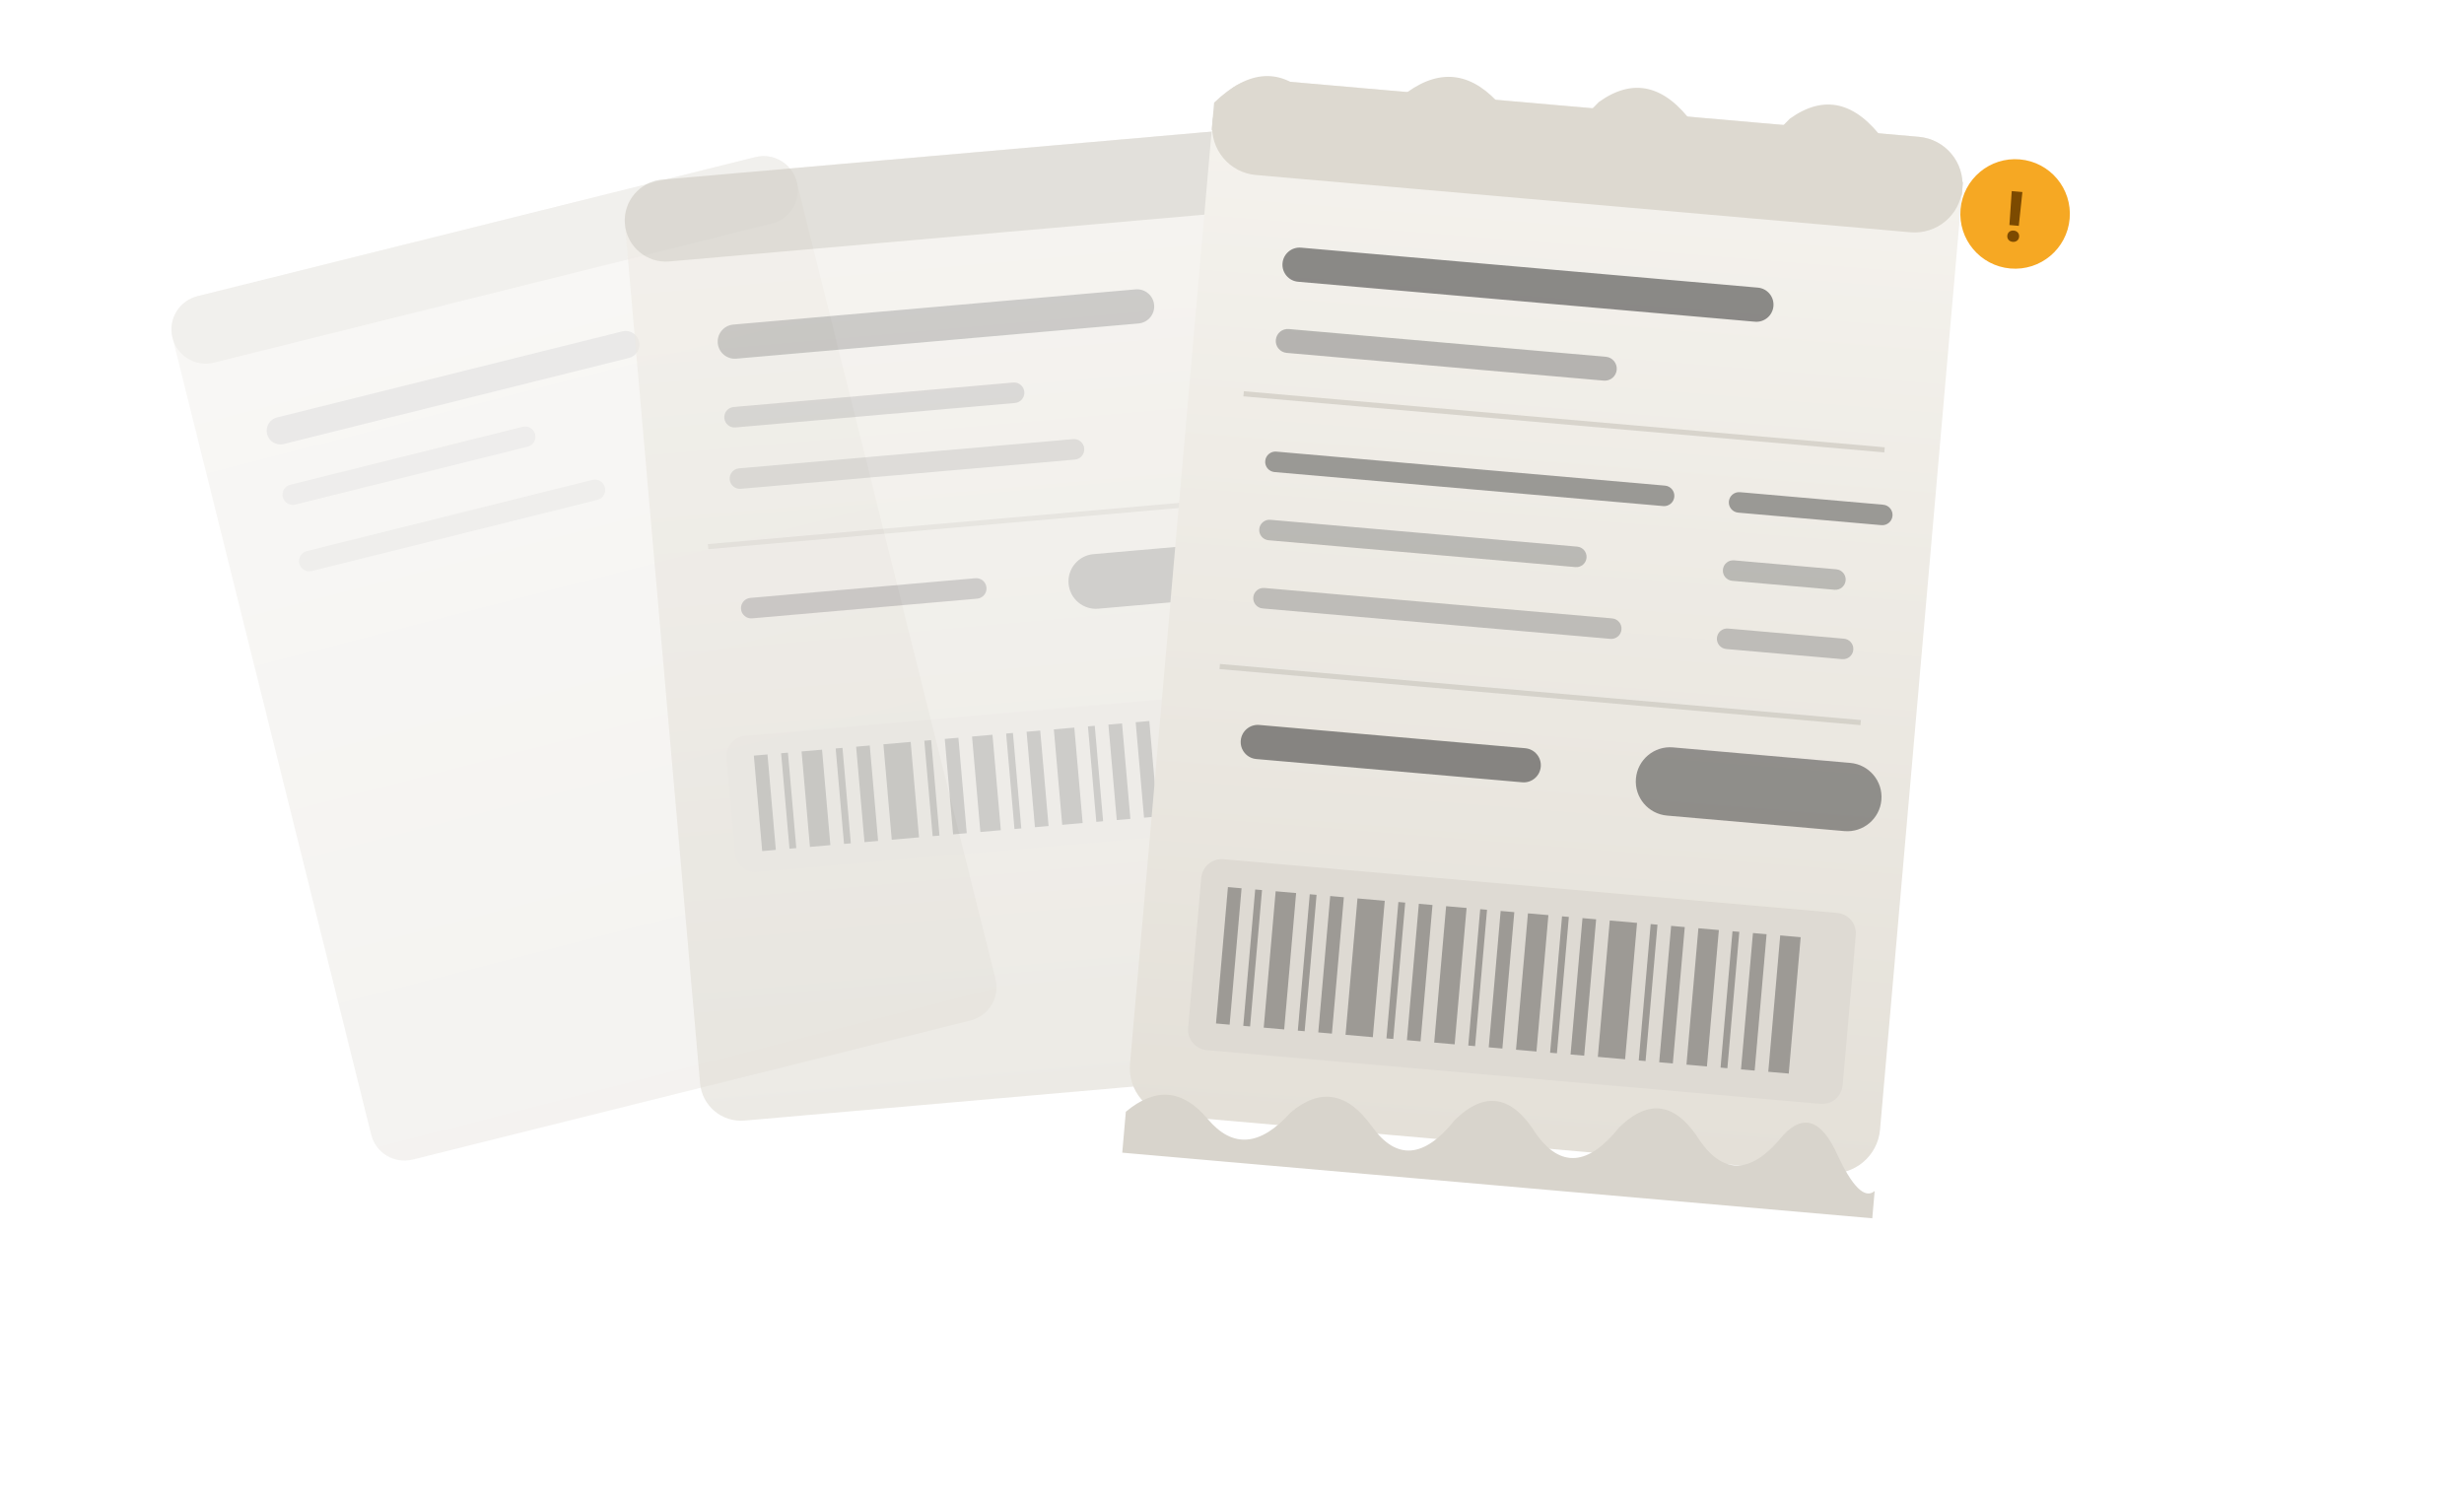
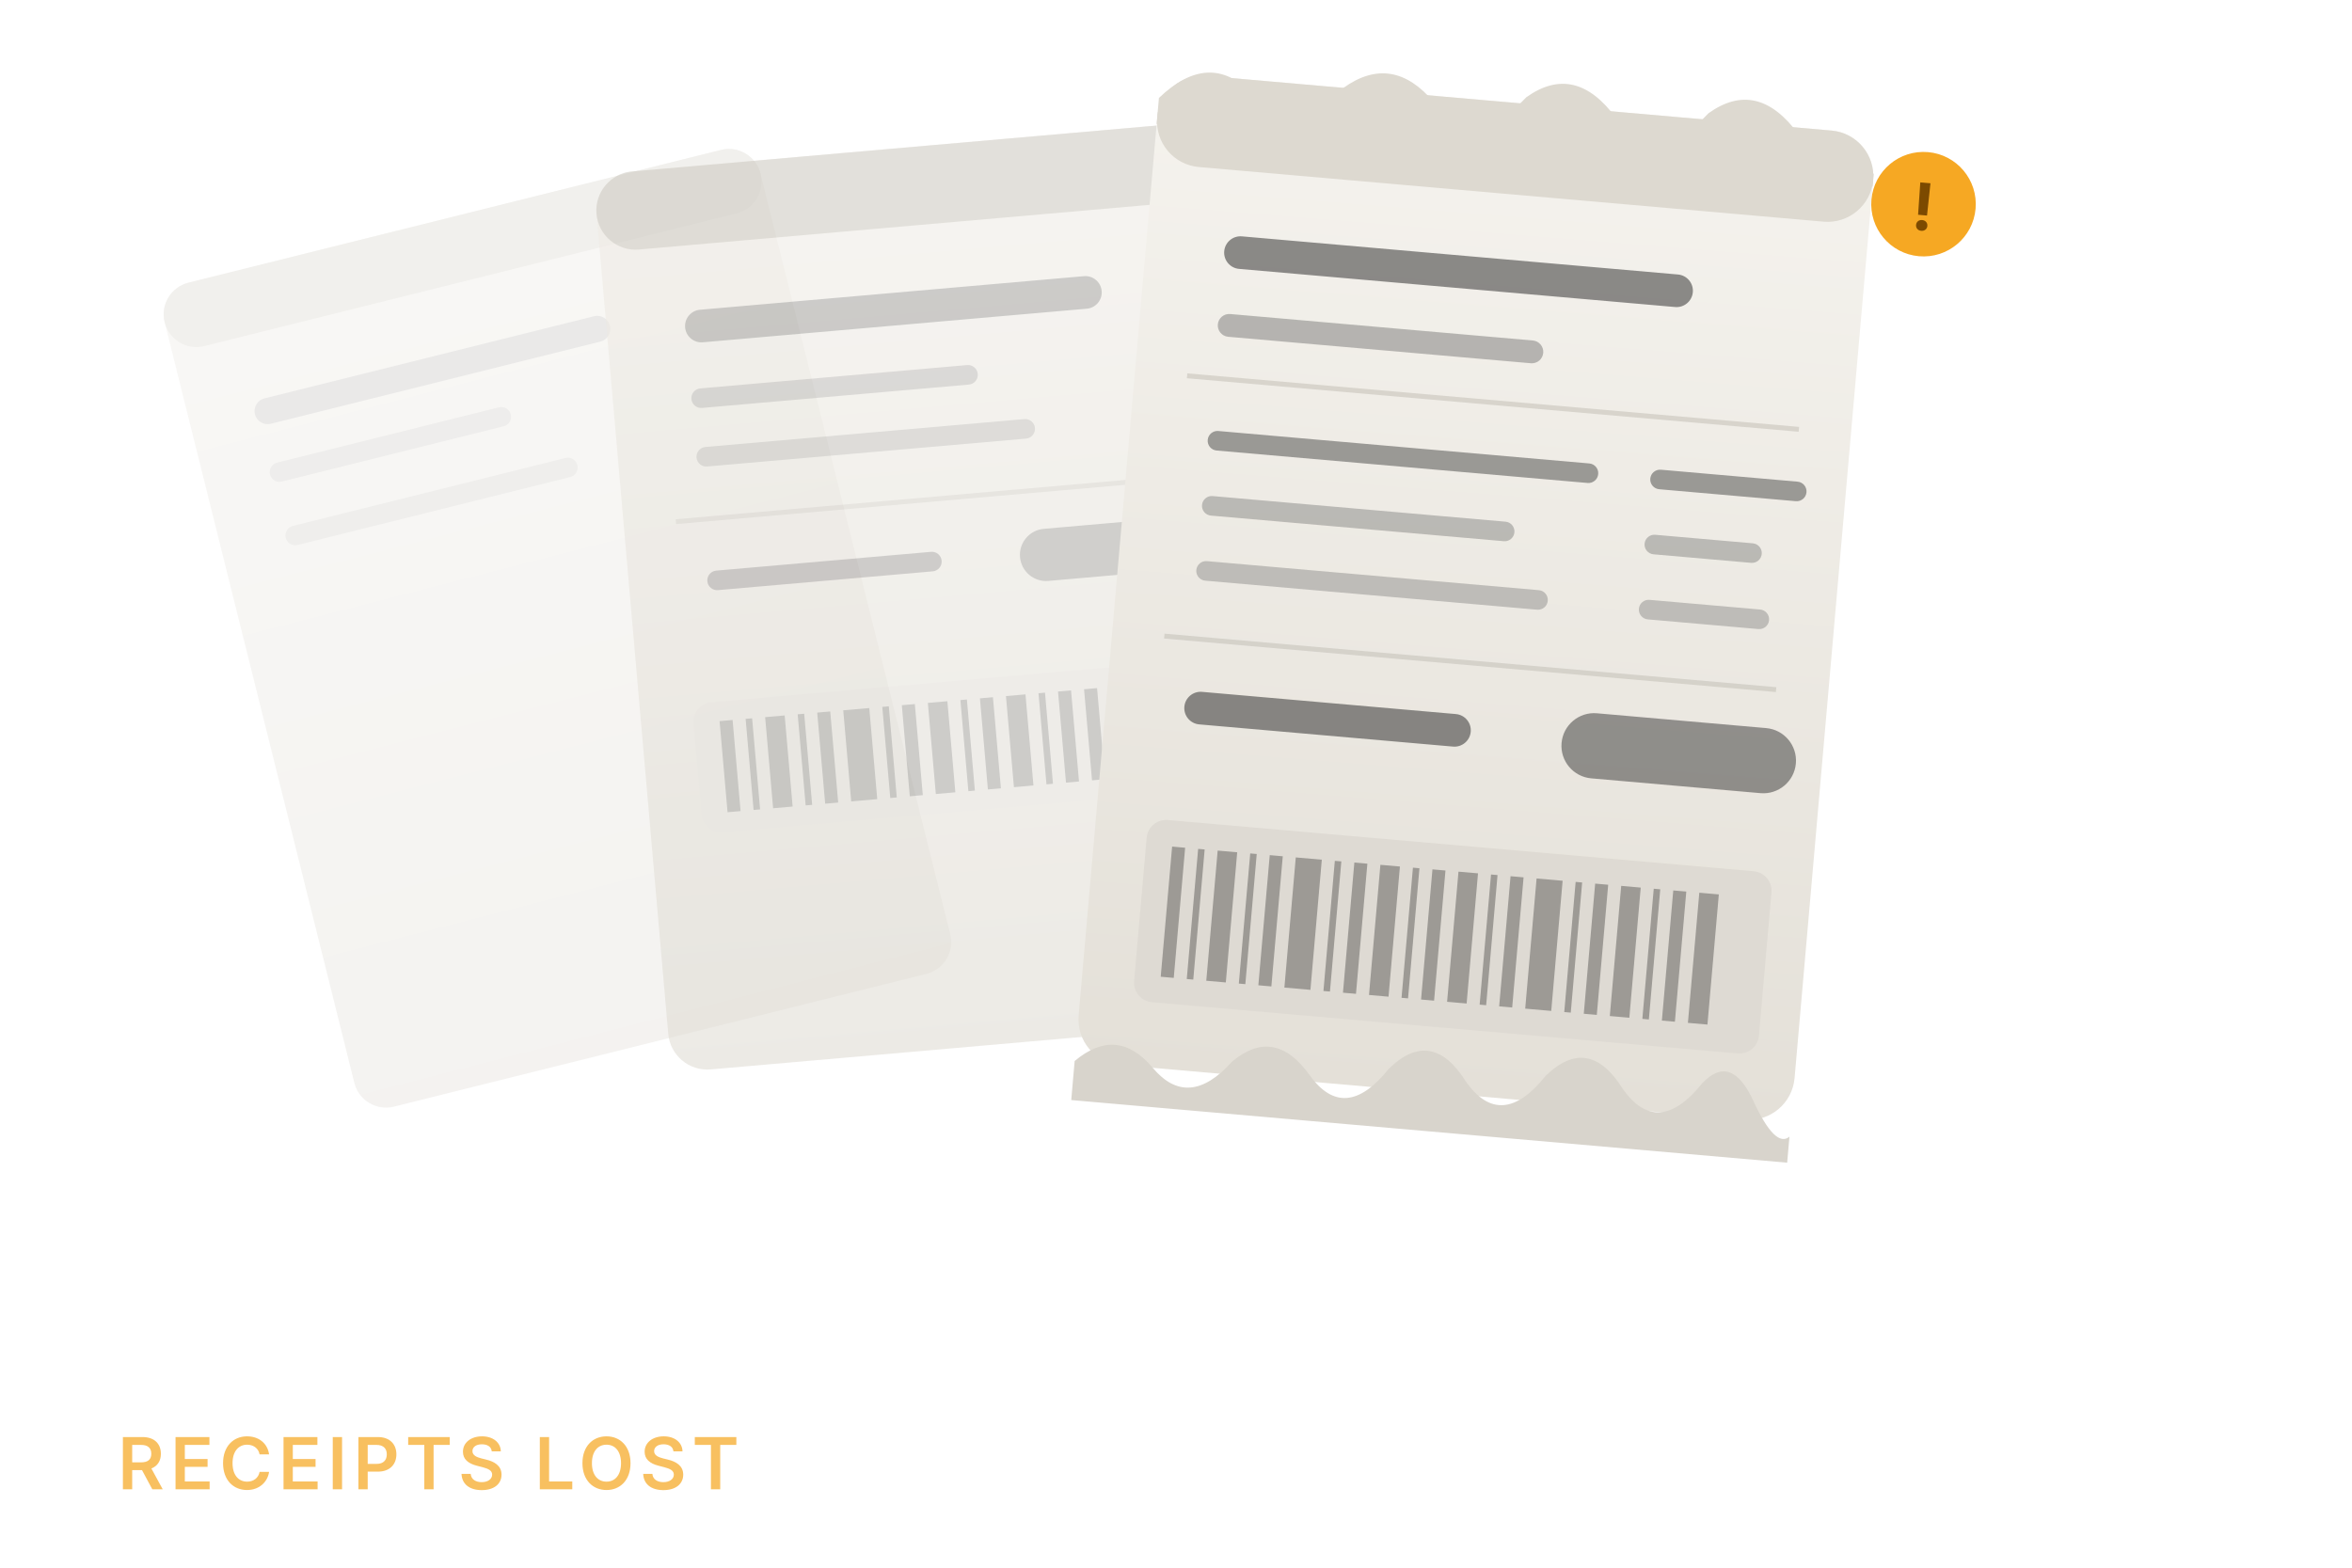
- <svg xmlns="http://www.w3.org/2000/svg" viewBox="0 0 360 220" width="100%" height="100%">
+ <svg xmlns="http://www.w3.org/2000/svg" viewBox="0 0 360 240" width="100%" height="100%">
  <defs>
    <linearGradient id="p1" x1="0" y1="0" x2="0" y2="1">
      <stop offset="0%" stop-color="#F5F3EE" />
      <stop offset="100%" stop-color="#E4E0D8" />
    </linearGradient>
    <linearGradient id="p2" x1="0" y1="0" x2="0" y2="1">
      <stop offset="0%" stop-color="#EFECE5" />
      <stop offset="100%" stop-color="#DDD9D0" />
    </linearGradient>
    <linearGradient id="p3" x1="0" y1="0" x2="0" y2="1">
      <stop offset="0%" stop-color="#E8E4DC" />
      <stop offset="100%" stop-color="#D6D2CA" />
    </linearGradient>
  </defs>
  <g transform="rotate(-14,95,135)" opacity="0.28">
    <rect x="48" y="30" width="94" height="130" rx="5" fill="url(#p3)" />
    <rect x="48" y="30" width="94" height="10" rx="5" fill="#CCC8BE" />
    <rect x="58" y="50" width="56" height="4" rx="2" fill="#555" opacity="0.35" />
    <rect x="58" y="60" width="38" height="3" rx="1.5" fill="#777" opacity="0.3" />
    <rect x="58" y="70" width="46" height="3" rx="1.5" fill="#777" opacity="0.28" />
  </g>
  <g transform="rotate(-5,150,130)" opacity="0.55">
    <rect x="100" y="22" width="100" height="138" rx="6" fill="url(#p2)" />
    <rect x="100" y="22" width="100" height="12" rx="6" fill="#CBC7BE" />
    <rect x="112" y="44" width="64" height="5" rx="2.5" fill="#333" opacity="0.4" />
    <rect x="112" y="56" width="44" height="3" rx="1.5" fill="#666" opacity="0.35" />
    <rect x="112" y="65" width="52" height="3" rx="1.5" fill="#666" opacity="0.3" />
    <line x1="108" y1="76" x2="192" y2="76" stroke="#BFBBB2" stroke-width="0.75" opacity="0.5" />
    <rect x="112" y="84" width="36" height="3" rx="1.5" fill="#444" opacity="0.4" />
    <rect x="160" y="82" width="28" height="8" rx="4" fill="#444" opacity="0.38" />
    <rect x="108" y="104" width="76" height="20" rx="3" fill="#E0DDD6" />
    <g fill="#333" opacity="0.35">
      <rect x="112" y="107" width="2" height="14" />
      <rect x="116" y="107" width="1" height="14" />
      <rect x="119" y="107" width="3" height="14" />
      <rect x="124" y="107" width="1" height="14" />
      <rect x="127" y="107" width="2" height="14" />
      <rect x="131" y="107" width="4" height="14" />
      <rect x="137" y="107" width="1" height="14" />
      <rect x="140" y="107" width="2" height="14" />
      <rect x="144" y="107" width="3" height="14" />
      <rect x="149" y="107" width="1" height="14" />
      <rect x="152" y="107" width="2" height="14" />
      <rect x="156" y="107" width="3" height="14" />
      <rect x="161" y="107" width="1" height="14" />
      <rect x="164" y="107" width="2" height="14" />
      <rect x="168" y="107" width="2" height="14" />
    </g>
  </g>
  <g transform="rotate(5,230,125)">
    <rect x="168" y="16" width="110" height="152" rx="7" fill="url(#p1)" />
    <path d="M168,20 Q175,12 182,18 Q189,24 196,16 Q203,10 210,17 Q217,24 224,15 Q231,9 238,17 Q245,24 252,15 Q259,9 266,17 Q273,24 278,22 L278,24 L168,24 Z" fill="#DDD9D0" />
    <rect x="168" y="16" width="110" height="14" rx="7" fill="#DDD9D0" />
    <rect x="180" y="40" width="72" height="5" rx="2.5" fill="#222" opacity="0.5" />
    <rect x="180" y="52" width="50" height="3.5" rx="1.75" fill="#555" opacity="0.38" />
    <line x1="176" y1="62" x2="270" y2="62" stroke="#BFBBB2" stroke-width="0.75" opacity="0.5" />
    <rect x="180" y="70" width="60" height="3" rx="1.5" fill="#333" opacity="0.45" />
    <rect x="248" y="70" width="24" height="3" rx="1.5" fill="#333" opacity="0.45" />
    <rect x="180" y="80" width="48" height="3" rx="1.5" fill="#666" opacity="0.38" />
    <rect x="248" y="80" width="18" height="3" rx="1.5" fill="#666" opacity="0.38" />
    <rect x="180" y="90" width="54" height="3" rx="1.5" fill="#666" opacity="0.35" />
    <rect x="248" y="90" width="20" height="3" rx="1.5" fill="#666" opacity="0.35" />
    <line x1="176" y1="102" x2="270" y2="102" stroke="#BFBBB2" stroke-width="0.75" opacity="0.5" />
    <rect x="180" y="110" width="44" height="5" rx="2.5" fill="#222" opacity="0.5" />
    <rect x="238" y="108" width="36" height="10" rx="5" fill="#222" opacity="0.45" />
    <rect x="176" y="130" width="96" height="28" rx="3" fill="#DEDAD3" />
    <g fill="#222" opacity="0.35">
      <rect x="180" y="134" width="2" height="20" />
      <rect x="184" y="134" width="1" height="20" />
      <rect x="187" y="134" width="3" height="20" />
      <rect x="192" y="134" width="1" height="20" />
      <rect x="195" y="134" width="2" height="20" />
      <rect x="199" y="134" width="4" height="20" />
      <rect x="205" y="134" width="1" height="20" />
      <rect x="208" y="134" width="2" height="20" />
      <rect x="212" y="134" width="3" height="20" />
      <rect x="217" y="134" width="1" height="20" />
      <rect x="220" y="134" width="2" height="20" />
      <rect x="224" y="134" width="3" height="20" />
      <rect x="229" y="134" width="1" height="20" />
      <rect x="232" y="134" width="2" height="20" />
      <rect x="236" y="134" width="4" height="20" />
      <rect x="242" y="134" width="1" height="20" />
      <rect x="245" y="134" width="2" height="20" />
      <rect x="249" y="134" width="3" height="20" />
      <rect x="254" y="134" width="1" height="20" />
      <rect x="257" y="134" width="2" height="20" />
      <rect x="261" y="134" width="3" height="20" />
    </g>
    <path d="M168,168 Q174,162 180,168 Q186,174 192,166 Q198,160 204,167 Q210,174 216,165 Q222,158 228,166 Q234,173 240,164 Q246,157 252,165 Q258,172 264,163 Q268,158 272,165 Q276,172 278,170 L278,174 L168,174 Z" fill="#D8D4CC" />
    <circle cx="286" cy="26" r="8" fill="#F59E0B" opacity="0.9" />
    <text x="286" y="30" text-anchor="middle" font-size="10" font-weight="700" fill="#7C4A00" font-family="-apple-system,sans-serif">!</text>
  </g>
+   <text x="18" y="228" font-size="11" fill="#F59E0B" opacity="0.65" font-family="-apple-system,sans-serif" font-weight="600" letter-spacing="0.08em">RECEIPTS LOST</text>
</svg>
